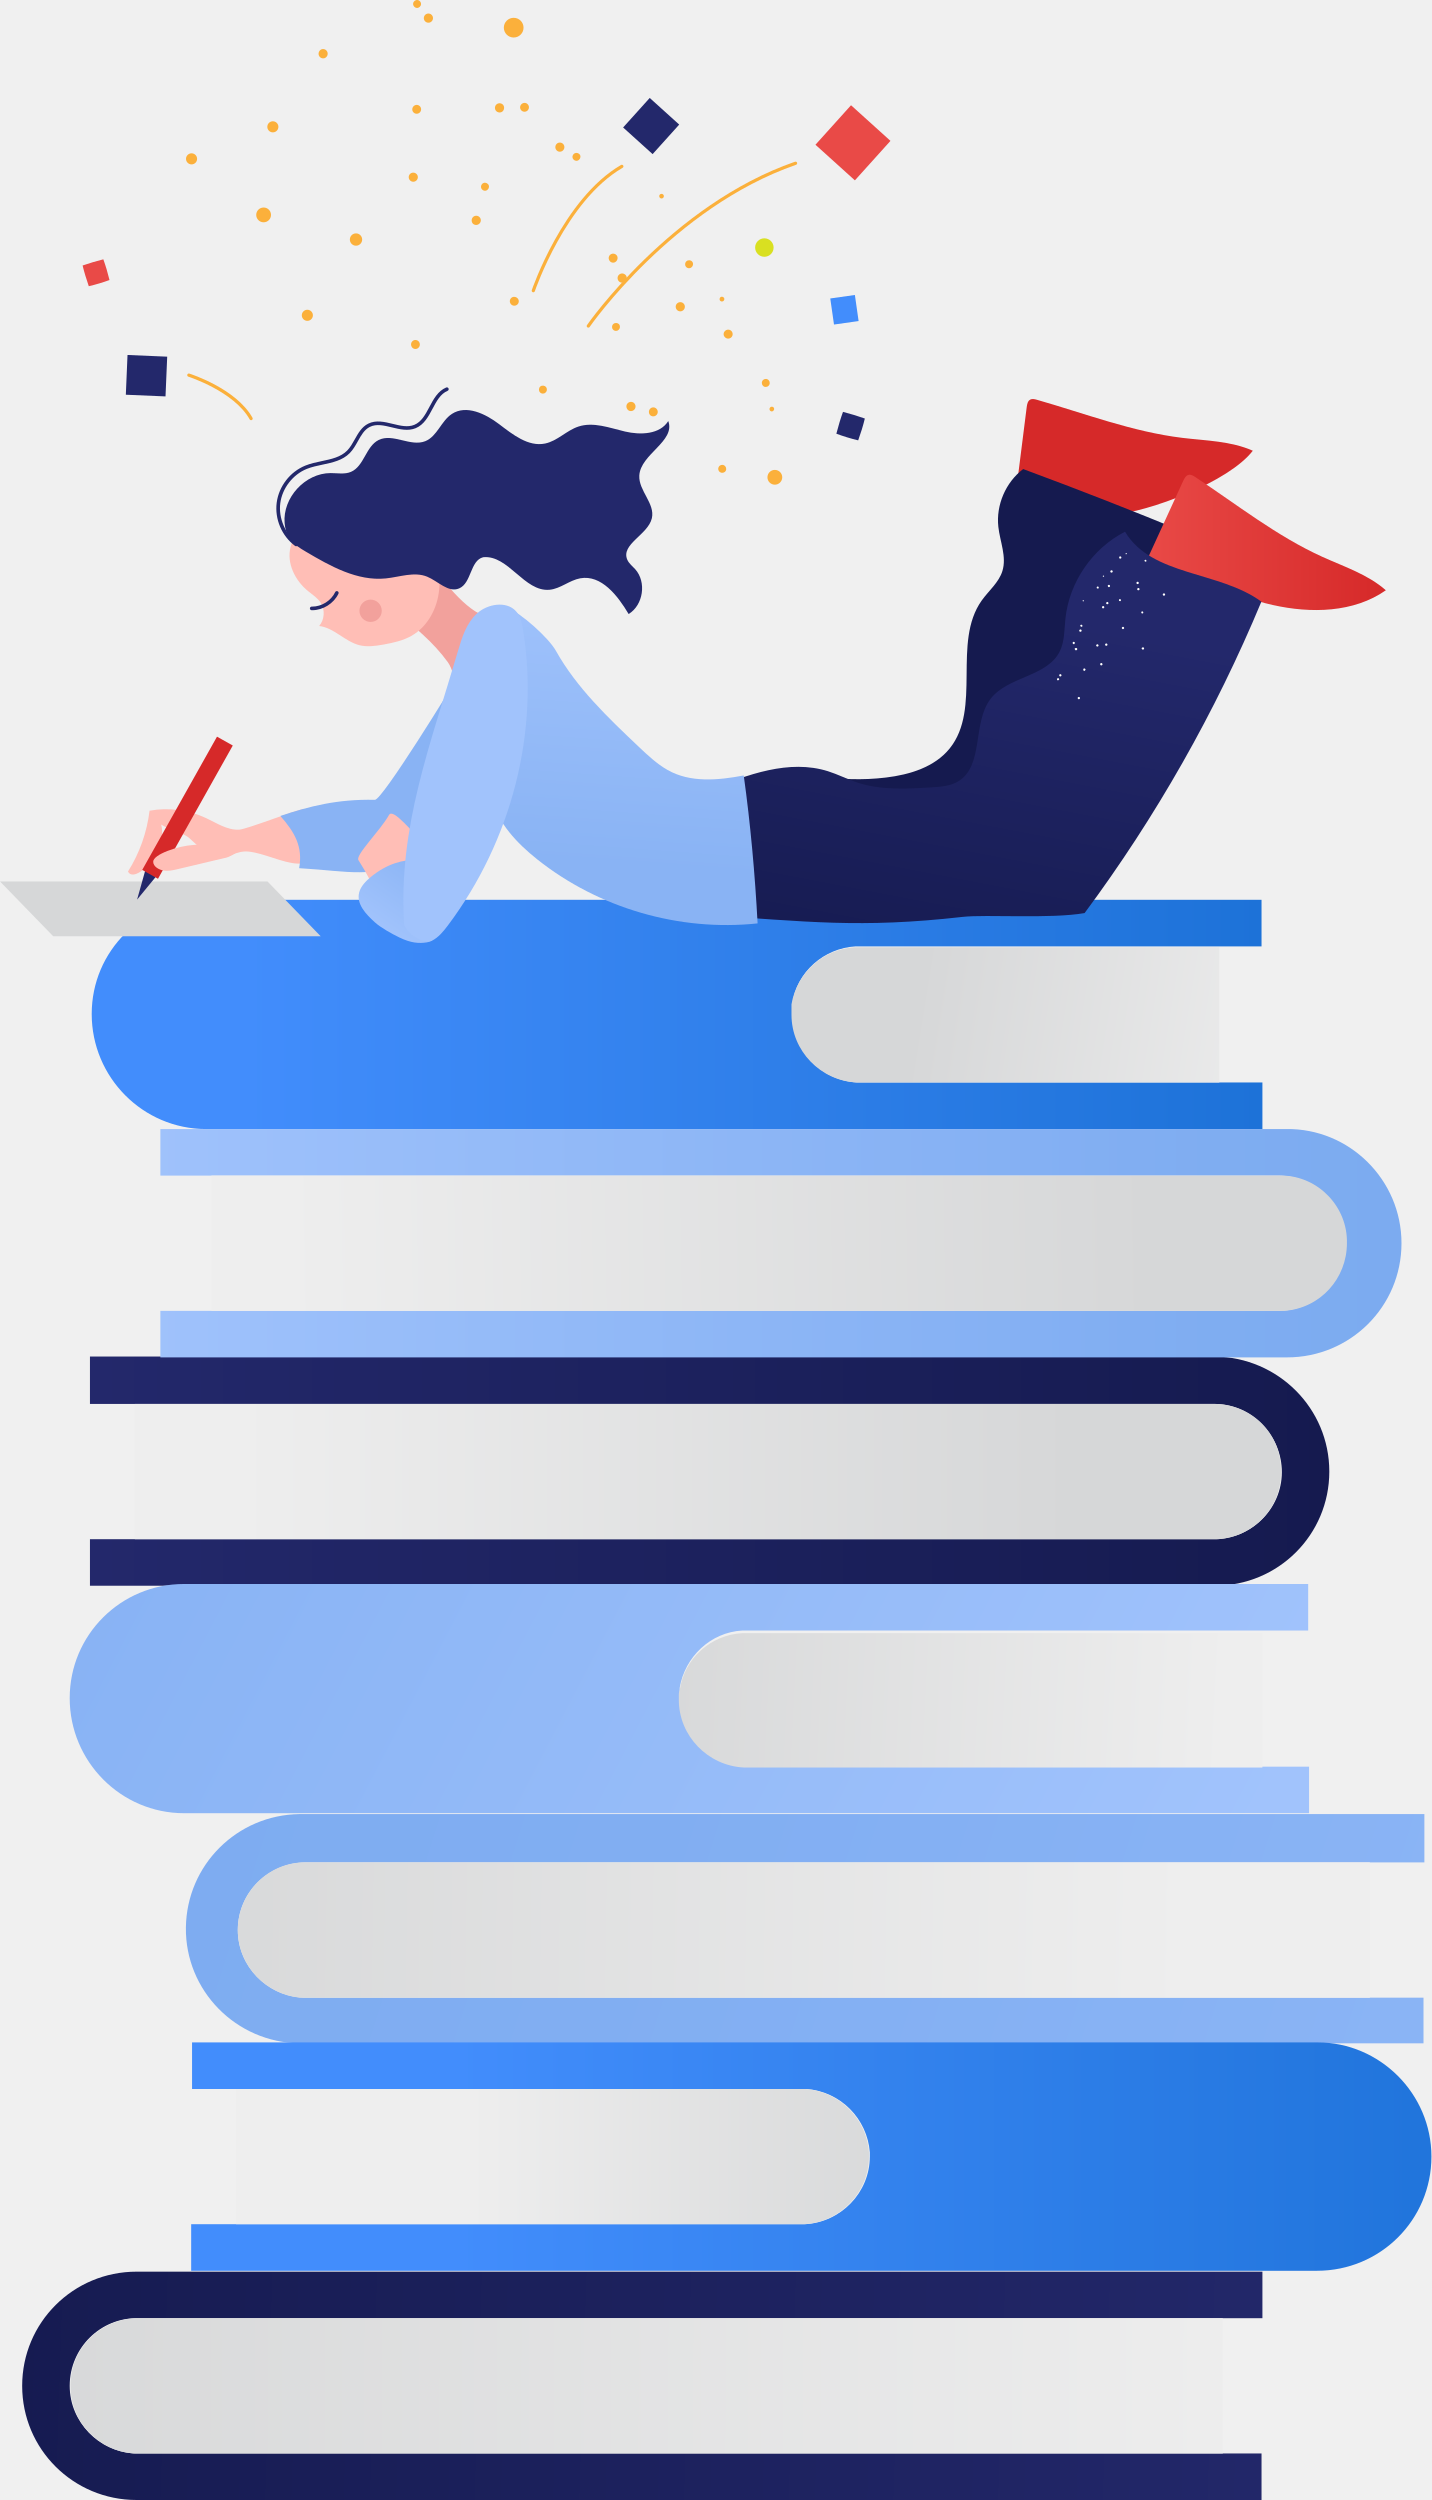
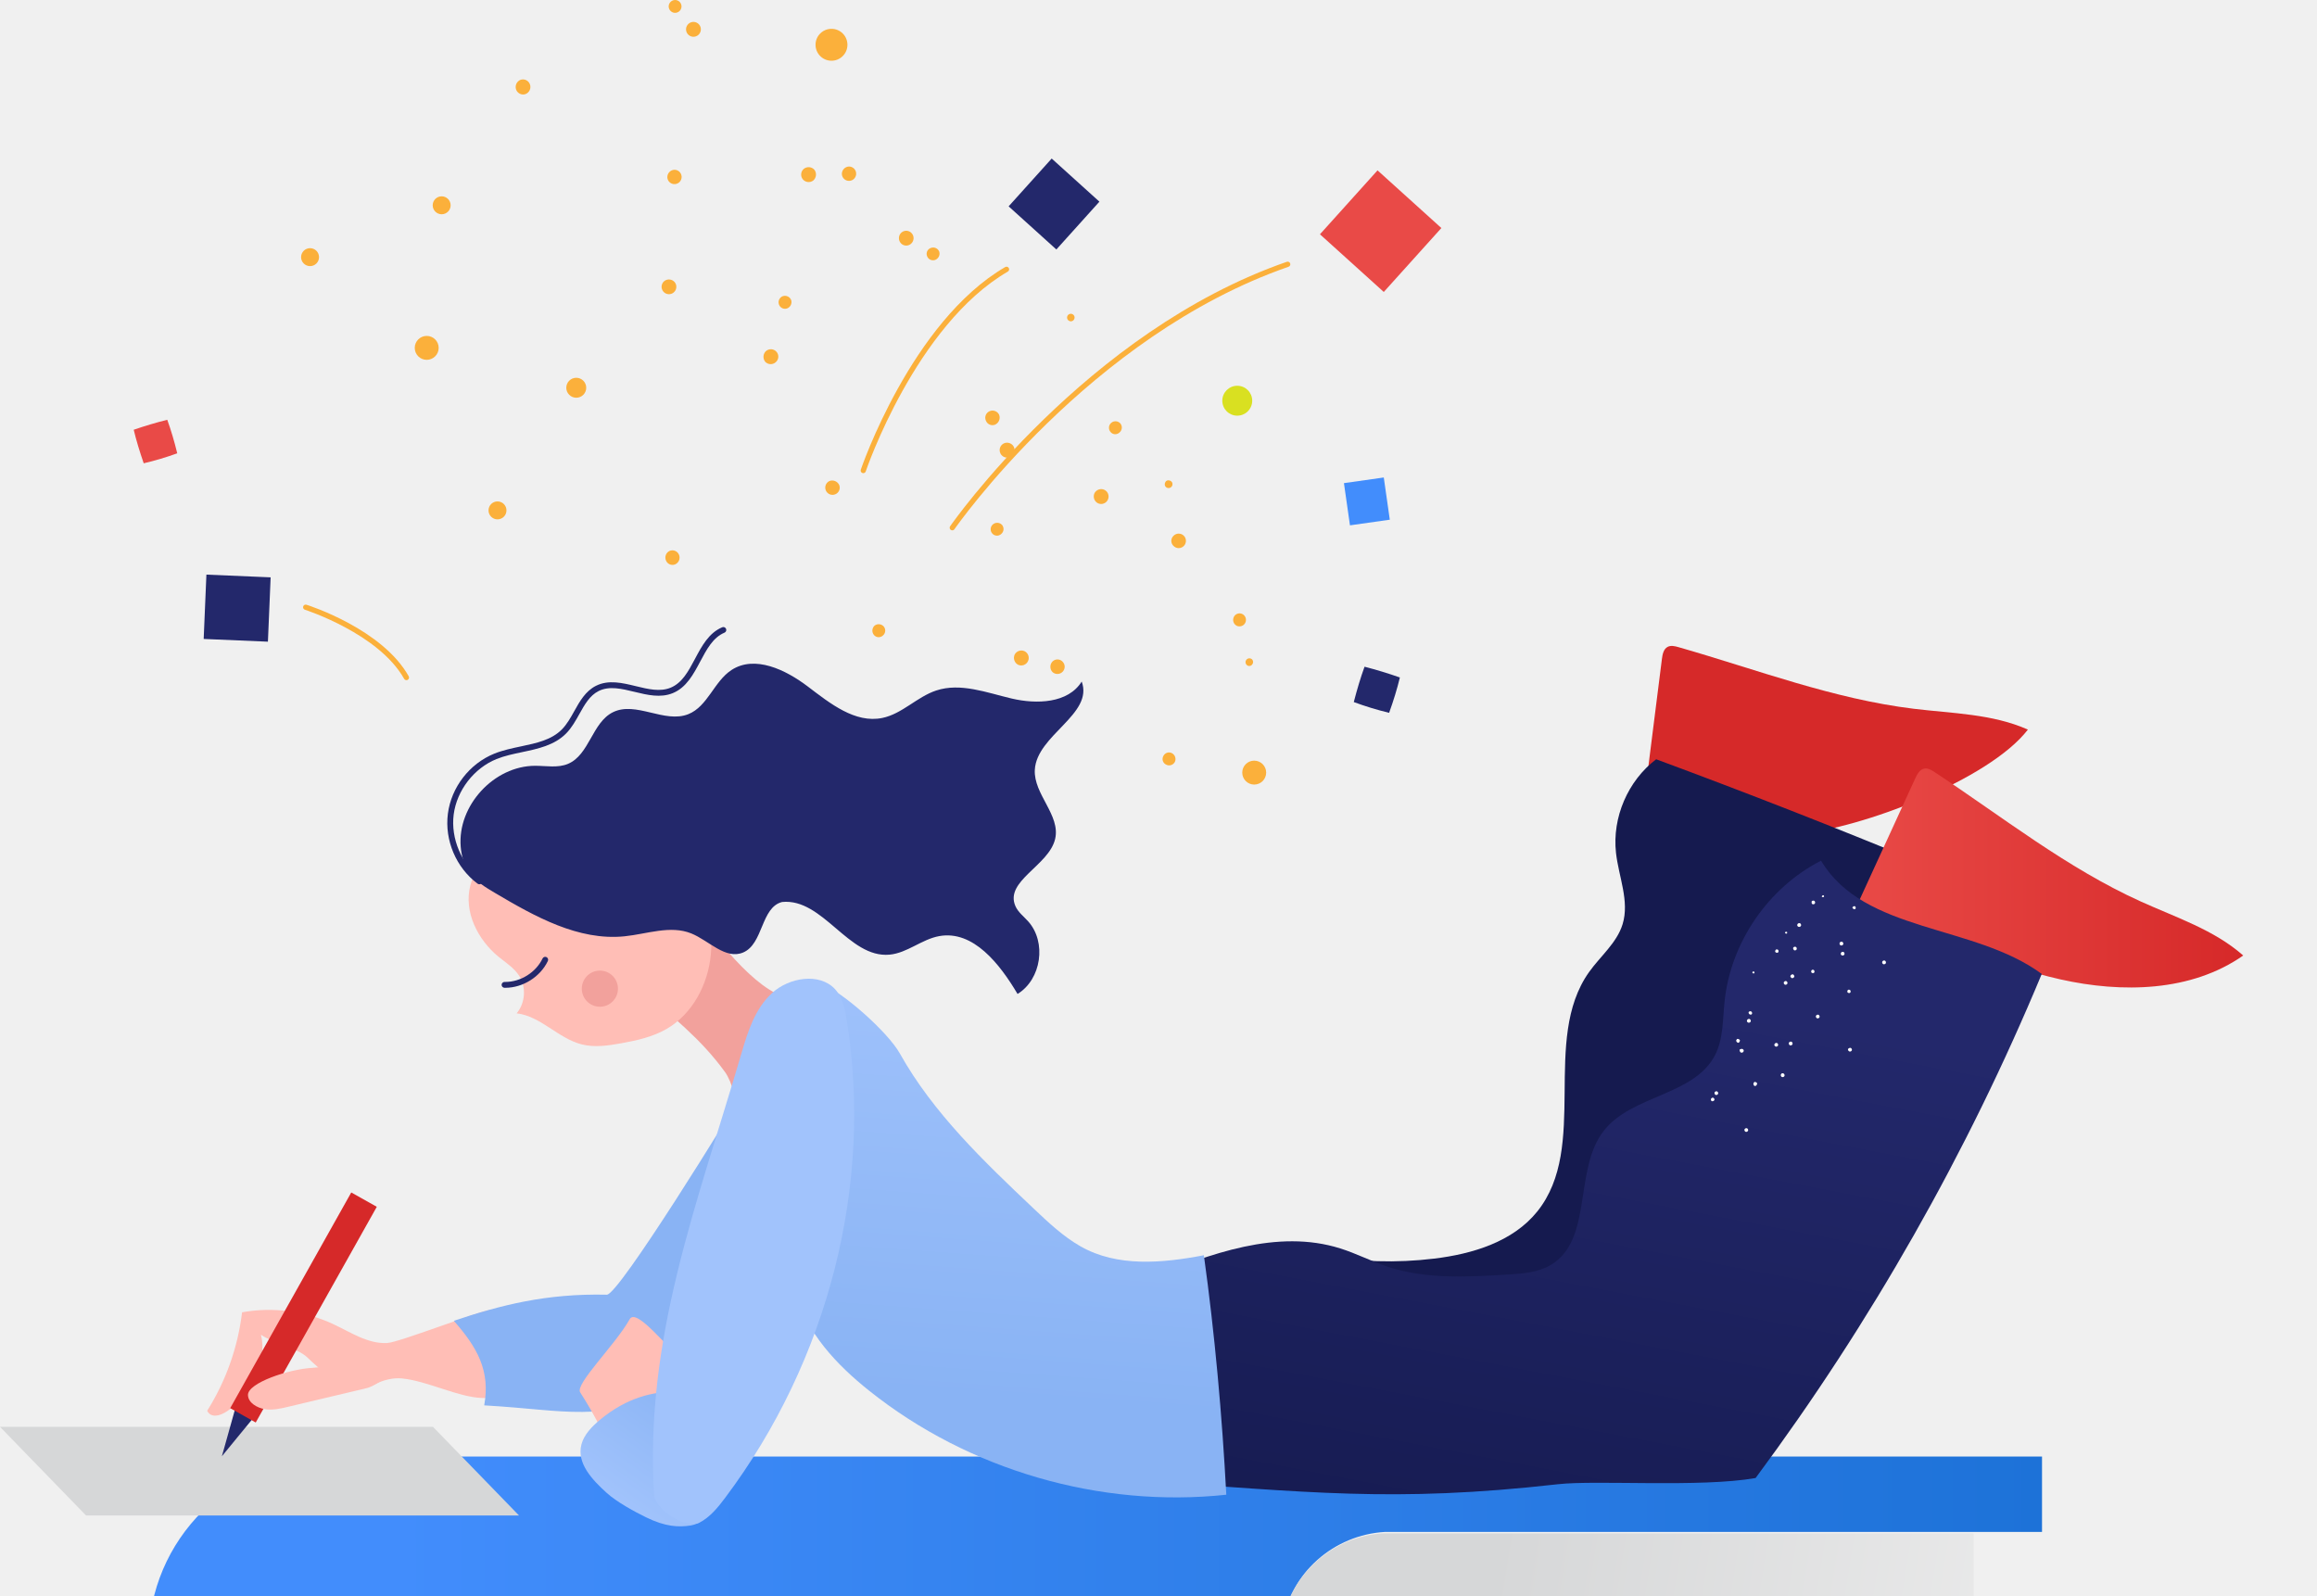
- <svg xmlns="http://www.w3.org/2000/svg" version="1.1" viewBox="0 0 1162 2029.457" width="1162" height="2029.457" x="0px" y="0px" id="svg1062">
+ <svg xmlns="http://www.w3.org/2000/svg" version="1.1" viewBox="0 0 1162 800" x="0px" y="0px" id="svg1062">
  <defs id="defs1066" />
  <g transform="matrix(1.312056,-0.360055,0.3595044,1.314065,37.08593,82.61945)" id="g826">
    <g id="g824">
      <path id="texture-2_5_-i0" fill="#fbb03b" d="m 338.21,151.094 c -0.149,0.749 0.35,1.476 1.097,1.623 0.75,0.149 1.476,-0.35 1.623,-1.099 0.149,-0.75 -0.35,-1.476 -1.097,-1.623 v 0 c -0.748,-0.149 -1.479,0.34 -1.623,1.099 z m 30.535,138.813 c -0.653,0.437 -0.825,1.32 -0.388,1.968 v 0 c 0.38,0.607 1.182,0.791 1.787,0.411 0.05,-0.027 0.104,-0.066 0.147,-0.11 0.636,-0.406 0.823,-1.24 0.425,-1.882 -0.442,-0.636 -1.319,-0.822 -1.971,-0.387 z m -10.942,-71.298 c -0.746,0.216 -1.215,0.956 -1.093,1.723 0.166,0.773 0.941,1.267 1.723,1.093 0.773,-0.166 1.267,-0.941 1.093,-1.723 -0.225,-0.742 -0.956,-1.213 -1.723,-1.093 z M 174.229,195.108 c -1.447,0.239 -2.44,1.59 -2.231,3.047 0.153,1.408 1.412,2.426 2.815,2.279 0.05,-0.006 0.095,-0.008 0.139,-0.021 1.447,-0.239 2.44,-1.59 2.231,-3.047 -0.189,-1.433 -1.512,-2.451 -2.954,-2.258 z m 63.616,-9.235 c -1.459,0.244 -2.434,1.621 -2.183,3.076 0.238,1.428 1.573,2.408 3.006,2.198 1.441,-0.191 2.452,-1.511 2.261,-2.954 v 0 c -0.277,-1.463 -1.619,-2.469 -3.084,-2.32 z m 63.729,-9.187 c -1.438,0.199 -2.437,1.514 -2.238,2.952 0.006,0.029 0.012,0.058 0.015,0.087 0.153,1.408 1.412,2.426 2.815,2.279 0.05,-0.006 0.095,-0.008 0.139,-0.021 1.456,-0.265 2.465,-1.606 2.32,-3.082 -0.244,-1.433 -1.598,-2.425 -3.051,-2.215 z M 209.745,62.269 c -0.314,1.424 0.581,2.832 2.014,3.143 1.422,0.317 2.831,-0.584 3.143,-2.014 0.307,-1.396 -0.555,-2.782 -1.94,-3.128 -1.433,-0.309 -2.858,0.576 -3.217,1.999 z m 62.371,15.85 c -0.314,1.424 0.581,2.832 2.014,3.143 1.422,0.317 2.831,-0.584 3.143,-2.014 0.307,-1.396 -0.555,-2.782 -1.94,-3.128 -1.425,-0.314 -2.86,0.575 -3.217,1.999 z M 244.174,304.58 c -1.246,0.779 -1.646,2.409 -0.878,3.671 0.722,1.243 2.313,1.652 3.557,0.932 0.008,-0.003 0.015,-0.008 0.023,-0.014 1.254,-0.644 1.744,-2.179 1.105,-3.435 -0.031,-0.058 -0.061,-0.116 -0.098,-0.185 -0.806,-1.232 -2.406,-1.659 -3.709,-0.969 z m 55.354,-32.874 c -1.237,0.794 -1.66,2.403 -0.973,3.698 0.779,1.246 2.415,1.638 3.671,0.878 1.252,-0.748 1.663,-2.374 0.915,-3.623 -0.008,-0.015 -0.02,-0.035 -0.023,-0.043 -0.722,-1.243 -2.313,-1.652 -3.547,-0.935 -0.025,0.017 -0.036,0.022 -0.043,0.025 z m 55.261,-32.834 c -1.229,0.691 -1.671,2.239 -0.979,3.464 0.02,0.035 0.04,0.075 0.066,0.104 0.697,1.278 2.307,1.741 3.586,1.044 0.043,-0.023 0.077,-0.04 0.116,-0.061 1.263,-0.765 1.666,-2.409 0.906,-3.663 -0.765,-1.263 -2.409,-1.666 -3.663,-0.906 -0.017,0.01 -0.023,0.015 -0.032,0.018 z M 226.904,1.55 c -0.432,1.225 0.197,2.575 1.414,3.033 1.221,0.444 2.581,-0.185 3.033,-1.414 0.454,-1.226 -0.185,-2.581 -1.414,-3.033 v 0 c -1.227,-0.431 -2.576,0.195 -3.033,1.414 z m 12.922,240.05 c -1.185,0.614 -1.681,2.038 -1.136,3.257 0.533,1.15 1.893,1.649 3.042,1.12 0.035,-0.02 0.058,-0.031 0.092,-0.05 1.194,-0.533 1.727,-1.934 1.186,-3.12 -0.008,-0.015 -0.014,-0.025 -0.023,-0.043 -0.578,-1.146 -1.956,-1.66 -3.161,-1.164 z m 51.877,-24.392 c -1.163,0.57 -1.64,1.973 -1.082,3.131 0.533,1.15 1.893,1.649 3.042,1.12 0.035,-0.02 0.058,-0.031 0.092,-0.05 1.194,-0.533 1.727,-1.934 1.196,-3.125 -0.008,-0.015 -0.014,-0.025 -0.023,-0.043 -0.621,-1.147 -2.046,-1.613 -3.225,-1.033 z m 52.017,-24.553 c -1.194,0.533 -1.727,1.934 -1.196,3.125 0.008,0.015 0.014,0.025 0.023,0.043 0.481,1.136 1.799,1.66 2.935,1.179 0.072,-0.027 0.139,-0.064 0.205,-0.101 1.194,-0.533 1.727,-1.934 1.196,-3.125 -0.008,-0.015 -0.014,-0.025 -0.023,-0.043 -0.596,-1.129 -1.978,-1.61 -3.14,-1.078 z M 239.276,115.703 c -1.304,0.106 -2.29,1.231 -2.21,2.538 0.06,1.298 1.15,2.299 2.446,2.241 1.306,-0.086 2.331,-1.167 2.334,-2.475 -0.085,-1.336 -1.227,-2.354 -2.57,-2.304 z m 57.396,-2.692 c -1.255,0.017 -2.268,1.045 -2.253,2.301 0.002,0.043 0.006,0.092 0,0.139 0.06,1.298 1.149,2.299 2.446,2.241 1.306,-0.086 2.331,-1.167 2.334,-2.475 -0.094,-1.299 -1.216,-2.284 -2.527,-2.206 z m 33.104,203.051 c -0.855,0.903 -0.817,2.319 0.077,3.179 0.038,0.032 0.069,0.072 0.104,0.095 0.937,0.9 2.437,0.873 3.344,-0.068 0.02,-0.021 0.043,-0.043 0.054,-0.06 0.835,-1.001 0.74,-2.483 -0.222,-3.369 -0.944,-0.875 -2.42,-0.806 -3.294,0.139 -0.018,0.026 -0.034,0.058 -0.063,0.084 z m 38.633,-42.546 c -0.878,0.979 -0.826,2.486 0.132,3.398 1.004,0.866 2.527,0.762 3.39,-0.245 0.829,-0.952 0.769,-2.39 -0.132,-3.278 -0.918,-0.903 -2.403,-0.892 -3.303,0.025 -0.028,0.025 -0.064,0.063 -0.087,0.1 z M 167.078,13.352 c -1.507,0.15 -2.637,1.447 -2.566,2.967 0.087,1.508 1.367,2.668 2.872,2.593 1.517,-0.133 2.656,-1.449 2.566,-2.967 -0.086,-1.507 -1.367,-2.668 -2.872,-2.593 z m 66.21,-3.8 c -1.513,0.08 -2.668,1.367 -2.593,2.872 0.075,1.505 1.367,2.668 2.872,2.593 1.513,-0.08 2.668,-1.367 2.593,-2.872 -0.078,-1.512 -1.368,-2.668 -2.872,-2.593 z m 53.528,255.968 c -0.987,1.179 -0.884,2.917 0.242,3.966 1.174,0.979 2.926,0.815 3.899,-0.365 0.944,-1.136 0.823,-2.809 -0.261,-3.802 -1.141,-0.979 -2.849,-0.895 -3.88,0.201 z m 44.08,-49.515 c -0.976,1.142 -0.892,2.846 0.202,3.878 1.128,1.014 2.863,0.924 3.878,-0.205 1.015,-1.129 0.924,-2.863 -0.202,-3.878 -1.134,-0.986 -2.857,-0.893 -3.878,0.205 z M 227.884,133.57 c -1.32,0.719 -1.868,2.334 -1.278,3.713 0.703,1.329 2.337,1.855 3.683,1.186 1.352,-0.618 1.953,-2.216 1.329,-3.576 -0.008,-0.015 -0.02,-0.035 -0.027,-0.05 -0.663,-1.378 -2.318,-1.946 -3.707,-1.273 0.007,-0.006 0,0 0,0 z m 59.745,-28.904 c -1.378,0.674 -1.945,2.331 -1.283,3.703 0,0 0,0 0.003,0.008 0.647,1.327 2.261,1.876 3.582,1.219 v 0 c 1.355,-0.653 1.93,-2.279 1.281,-3.628 -0.623,-1.347 -2.229,-1.92 -3.583,-1.302 z m -89.106,-5.838 c -1.356,0.632 -1.943,2.255 -1.306,3.619 0.636,1.366 2.255,1.943 3.619,1.308 1.32,-0.624 1.92,-2.178 1.349,-3.522 -0.634,-1.402 -2.266,-2.026 -3.662,-1.405 z m 60.604,-26.285 c -1.391,0.628 -2.015,2.261 -1.395,3.655 0.622,1.341 2.193,1.967 3.566,1.433 1.389,-0.651 2.037,-2.261 1.49,-3.684 -0.655,-1.375 -2.266,-1.979 -3.661,-1.404 z m 42.885,117.768 c -1.03,1.117 -0.981,2.86 0.116,3.914 1.082,1.028 2.794,0.995 3.821,-0.086 1.065,-1.015 1.109,-2.702 0.092,-3.767 -0.027,-0.029 -0.052,-0.058 -0.089,-0.083 -1.056,-1.085 -2.796,-1.103 -3.876,-0.035 -0.023,0.013 -0.042,0.034 -0.064,0.057 z" />
      <g id="g808">
        <path fill="#fbb03b" d="m 250.889,186.412 c -0.185,0 -0.373,-0.052 -0.537,-0.164 -0.443,-0.297 -0.561,-0.898 -0.262,-1.341 0.319,-0.475 32.366,-47.622 71.061,-57.868 0.514,-0.135 1.045,0.17 1.18,0.685 0.135,0.516 -0.17,1.045 -0.685,1.18 -37.999,10.06 -69.637,56.608 -69.952,57.076 -0.189,0.284 -0.494,0.432 -0.805,0.432 z" id="path806" />
      </g>
      <g id="g812">
        <path fill="#fbb03b" d="m 276.973,215.39 c -0.276,0 -0.549,-0.118 -0.74,-0.344 -0.344,-0.408 -0.291,-1.016 0.118,-1.36 0.662,-0.558 67.251,-55.907 145.447,-61.079 0.535,-0.012 0.995,0.368 1.028,0.9 0.037,0.533 -0.368,0.993 -0.9,1.028 -77.552,5.127 -143.672,60.074 -144.332,60.628 -0.183,0.153 -0.403,0.227 -0.621,0.227 z" id="path810" />
      </g>
      <g id="g816">
        <path fill="#fbb03b" d="m 68.329,215.39 c -0.432,0 -0.826,-0.291 -0.935,-0.732 -4.636,-18.537 -28.326,-34.04 -28.566,-34.195 -0.448,-0.29 -0.576,-0.887 -0.286,-1.335 0.288,-0.448 0.885,-0.576 1.335,-0.285 1.001,0.647 24.567,16.068 29.389,35.351 0.129,0.518 -0.185,1.041 -0.703,1.171 -0.076,0.017 -0.156,0.025 -0.234,0.025 z" id="path814" />
      </g>
      <rect x="332.776" y="97.571" transform="matrix(-0.8422,0.5391,-0.5391,-0.8422,693.8681,15.7826)" fill="#23286b" width="23.697" height="23.697" id="rect818" />
      <rect x="3.049" y="161.454" transform="matrix(-0.9524,-0.3049,0.3049,-0.9524,-23.7509,342.8985)" fill="#23286b" width="23.7" height="23.7" id="rect820" />
      <rect x="442.265" y="135.032" transform="matrix(-0.8422,0.5391,-0.5391,-0.8422,925.2871,30.9746)" fill="#e94a47" width="31.692" height="31.692" id="rect822" />
    </g>
  </g>
  <g transform="matrix(4.868085,0,0,4.865169,18,730.4566)" id="g923">
    <g id="g921">
      <g id="books-i1">
        <linearGradient id="_3_1_-i1" gradientUnits="userSpaceOnUse" x1="635.756" y1="4626.077" x2="12260.991" y2="4626.077" gradientTransform="matrix(0.0178,0,0,0.0178,0,13.0844)">
          <stop offset="0" style="stop-color:#23286B" id="stop828" />
          <stop offset="1" style="stop-color:#151A4F" id="stop830" />
        </linearGradient>
-         <path id="_3-i1" fill="url(#_3_1_-i1)" d="m 217.973,95.399 c 0,10.551 -8.513,19.05 -19.082,19.05 -0.147,0 -0.147,0 -0.294,0 v 0 H 11.302 v -7.767 h 187.883 v 0 c 6.312,-0.293 11.155,-5.569 10.862,-11.723 -0.294,-6.008 -5.284,-10.844 -11.302,-10.844 -0.147,0 -0.294,0 -0.44,0 H 11.302 v -7.913 h 187.442 v 0 h 0.147 c 10.569,0.147 19.082,8.646 19.082,19.197 z" style="fill:url(#_3_1_-i1)" />
        <linearGradient id="_7_1_-i1" gradientUnits="userSpaceOnUse" x1="12603.617" y1="13412.521" x2="-1115.482" y2="12971.162" gradientTransform="matrix(0.0178,0,0,0.0178,0,13.0844)">
          <stop offset="0" style="stop-color:#23286B" id="stop834" />
          <stop offset="1" style="stop-color:#151A4F" id="stop836" />
        </linearGradient>
-         <path id="_7-i1" fill="url(#_7_1_-i1)" d="m 7.926,247.95 c 0,6.008 4.844,10.991 10.862,11.284 v 0 H 206.671 V 267 H 19.229 v 0 H 19.082 C 8.513,267 0,258.501 0,247.95 0,237.399 8.513,228.9 19.082,228.9 v 0 h 187.736 v 7.767 H 19.816 c -0.147,0 -0.294,0 -0.44,0 -6.312,-0.148 -11.45,4.981 -11.45,11.283 z" style="fill:url(#_7_1_-i1)" />
        <linearGradient id="_5_1_-i1" gradientUnits="userSpaceOnUse" x1="30562.211" y1="16081.688" x2="-5064.969" y2="4873.137" gradientTransform="matrix(0.0178,0,0,0.0178,0,13.0844)">
          <stop offset="0" style="stop-color:#A1C3FC" id="stop840" />
          <stop offset="0.696" style="stop-color:#81AEF2" id="stop842" />
          <stop offset="1" style="stop-color:#78A9EF" id="stop844" />
        </linearGradient>
-         <path id="_5-i1" fill="url(#_5_1_-i1)" d="m 35.962,171.894 c 0,6.008 4.844,10.991 10.862,11.284 v 0 h 186.855 v 7.62 H 46.237 v 0 c -10.568,-0.147 -19.082,-8.793 -18.935,-19.344 0.147,-10.405 8.513,-18.757 18.935,-18.904 v 0 h 187.589 v 8.06 H 47.851 c -0.147,0 -0.294,0 -0.44,0 -6.312,0 -11.449,4.983 -11.449,11.284 z" style="fill:url(#_5_1_-i1)" />
        <linearGradient id="_4_1_-i1" gradientUnits="userSpaceOnUse" x1="11059.202" y1="9050.217" x2="-6681.618" y2="-182.248" gradientTransform="matrix(0.0178,0,0,0.0178,0,13.0844)">
          <stop offset="0" style="stop-color:#A1C3FC" id="stop848" />
          <stop offset="0.696" style="stop-color:#81AEF2" id="stop850" />
          <stop offset="1" style="stop-color:#78A9EF" id="stop852" />
        </linearGradient>
-         <path id="_4-i1" fill="url(#_4_1_-i1)" d="m 109.647,132.621 c 0,0.293 0,0.586 0,0.733 0,6.008 4.844,10.991 10.862,11.284 v 0 h 0.44 v 0 0 h 93.648 v 7.767 H 27.008 c -10.568,0 -19.082,-8.646 -19.082,-19.197 0,-10.551 8.513,-19.05 19.082,-19.05 H 214.45 v 7.767 h -93.207 c -0.147,0 -0.294,0 -0.44,0 -0.294,0 -0.44,0 -0.734,0 -5.284,0.293 -9.541,4.396 -10.422,9.525 0,0.585 0,0.878 0,1.171 z" style="fill:url(#_4_1_-i1)" />
        <linearGradient id="_1_1_-i1" gradientUnits="userSpaceOnUse" x1="652.268" y1="339.712" x2="11633.494" y2="339.712" gradientTransform="matrix(0.0178,0,0,0.0178,0,13.0844)">
          <stop offset="0.129" style="stop-color:#428DFC" id="stop856" />
          <stop offset="0.999" style="stop-color:#1D72D8" id="stop858" />
        </linearGradient>
        <path id="_1-i1" fill="url(#_1_1_-i1)" d="m 128.435,18.025 c 0,0.44 0,0.733 0,1.172 0,6.008 4.844,10.991 10.862,11.284 v 0 h 67.52 v 7.767 H 30.678 C 20.11,38.248 11.596,29.602 11.596,19.051 11.596,8.5 20.109,0.147 30.678,0 h 175.993 v 7.767 h -66.64 c -0.147,0 -0.294,0 -0.44,0 -0.146,0 -0.44,0 -0.587,0 -5.284,0.293 -9.834,4.25 -10.568,9.525 -0.001,0.293 -0.001,0.586 -0.001,0.733 z" style="fill:url(#_1_1_-i1)" />
        <linearGradient id="_6_1_-i1" gradientUnits="userSpaceOnUse" x1="2539.114" y1="11059.738" x2="14172.603" y2="11059.738" gradientTransform="matrix(0.0178,0,0,0.0178,0,13.0844)">
          <stop offset="0.129" style="stop-color:#428DFC" id="stop862" />
          <stop offset="0.999" style="stop-color:#1D72D8" id="stop864" />
        </linearGradient>
-         <path id="_6-i1" fill="url(#_6_1_-i1)" d="m 235,209.702 c 0,10.551 -8.513,19.05 -19.082,19.05 0,0 -0.147,0 -0.294,0 v 0 H 28.182 v -7.767 H 130.49 v 0 c 6.018,-0.293 10.862,-5.276 10.862,-11.284 0,-0.293 0,-0.586 0,-0.733 -0.44,-5.569 -4.844,-10.111 -10.568,-10.551 -0.294,0 -0.44,0 -0.734,0 -0.147,0 -0.294,0 -0.44,0 H 28.329 v -7.767 h 187.442 v 0 c 0,0 0.147,0 0.294,0 10.275,0.002 18.935,8.501 18.935,19.052 z" style="fill:url(#_6_1_-i1)" />
        <linearGradient id="_2_1_-i1" gradientUnits="userSpaceOnUse" x1="673.34" y1="2486.966" x2="14663.33" y2="2486.966" gradientTransform="matrix(0.0178,0,0,0.0178,0,13.0844)">
          <stop offset="0" style="stop-color:#A1C3FC" id="stop868" />
          <stop offset="0.696" style="stop-color:#81AEF2" id="stop870" />
          <stop offset="0.753" style="stop-color:#7FADF1" id="stop872" />
          <stop offset="1" style="stop-color:#78A9EF" id="stop874" />
        </linearGradient>
-         <path id="_2-i1" fill="url(#_2_1_-i1)" d="m 230.009,57.298 c 0,10.551 -8.513,19.05 -19.082,19.05 h -0.294 v 0 H 23.045 V 68.581 H 209.9 v 0 c 6.312,-0.293 11.155,-5.569 10.862,-11.723 -0.294,-6.008 -5.284,-10.844 -11.302,-10.844 -0.147,0 -0.294,0 -0.44,0 H 23.045 v -7.767 h 187.442 v 0 h 0.294 c 10.568,-0.146 19.228,8.5 19.228,19.051 z" style="fill:url(#_2_1_-i1)" />
        <linearGradient id="_6-2_1_-i1" gradientUnits="userSpaceOnUse" x1="3648.763" y1="11059.738" x2="9585.231" y2="11059.738" gradientTransform="matrix(0.0178,0,0,0.0178,0,13.0844)">
          <stop offset="0.09" style="stop-color:#EEEEEE" id="stop878" />
          <stop offset="0.818" style="stop-color:#D6D7D8" id="stop880" />
        </linearGradient>
-         <path id="_6-2-i1" fill="url(#_6-2_1_-i1)" d="m 141.206,209.702 c 0,6.008 -4.844,10.991 -10.862,11.284 v 0 H 35.668 v -22.568 h 94.969 c 5.578,0.44 10.128,4.836 10.568,10.551 10e-4,0.147 10e-4,0.44 10e-4,0.733 z" style="fill:url(#_6-2_1_-i1)" />
        <linearGradient id="_2-2_1_-i1" gradientUnits="userSpaceOnUse" x1="1467.644" y1="2572.316" x2="12604.485" y2="2394.413" gradientTransform="matrix(0.0178,0,0,0.0178,0,13.0844)">
          <stop offset="0.09" style="stop-color:#EEEEEE" id="stop884" />
          <stop offset="0.818" style="stop-color:#D6D7D8" id="stop886" />
        </linearGradient>
-         <path id="_2-2-i1" fill="url(#_2-2_1_-i1)" d="m 220.909,57.298 c 0.147,-6.008 -4.697,-11.137 -10.715,-11.284 -0.147,0 -0.294,0 -0.44,0 H 31.558 v 22.568 h 178.488 v 0 0 h 0.44 v 0 c 6.019,-0.44 10.423,-5.422 10.423,-11.284 z" style="fill:url(#_2-2_1_-i1)" />
        <linearGradient id="_3-2_1_-i1" gradientUnits="userSpaceOnUse" x1="1056.839" y1="4630.196" x2="11807.074" y2="4630.196" gradientTransform="matrix(0.0178,0,0,0.0178,0,13.0844)">
          <stop offset="0.09" style="stop-color:#EEEEEE" id="stop890" />
          <stop offset="0.818" style="stop-color:#D6D7D8" id="stop892" />
        </linearGradient>
-         <path id="_3-2-i1" fill="url(#_3-2_1_-i1)" d="m 209.9,95.399 c 0.147,-6.155 -4.697,-11.137 -10.862,-11.284 -0.147,0 -0.294,0 -0.44,0 H 18.788 v 22.567 h 180.25 v 0 0 h 0.44 v 0 c 6.019,-0.439 10.569,-5.421 10.422,-11.283 z" style="fill:url(#_3-2_1_-i1)" />
        <linearGradient id="_4-2_1_-i1" gradientUnits="userSpaceOnUse" x1="11983.044" y1="6913.705" x2="4227.27" y2="6522.366" gradientTransform="matrix(0.0178,0,0,0.0178,0,13.0844)">
          <stop offset="0.09" style="stop-color:#EEEEEE" id="stop896" />
          <stop offset="0.818" style="stop-color:#D6D7D8" id="stop898" />
        </linearGradient>
-         <path id="_4-2-i1" fill="url(#_4-2_1_-i1)" d="m 206.818,122.216 v 22.567 h -86.455 v 0 c -6.018,-0.293 -10.862,-5.276 -10.862,-11.284 0,-0.293 0,-0.586 0,-0.733 0,-0.293 0,-0.586 0.147,-0.879 0.734,-5.276 5.137,-9.232 10.422,-9.525 h 86.749 v -0.146 z" style="fill:url(#_4-2_1_-i1)" />
        <linearGradient id="_7-2_1_-i1" gradientUnits="userSpaceOnUse" x1="13206.946" y1="13225.982" x2="-3729.616" y2="13190.404" gradientTransform="matrix(0.0178,0,0,0.0178,0,13.0844)">
          <stop offset="0.09" style="stop-color:#EEEEEE" id="stop902" />
          <stop offset="0.818" style="stop-color:#D6D7D8" id="stop904" />
        </linearGradient>
-         <path id="_7-2-i1" fill="url(#_7-2_1_-i1)" d="M 200.212,236.666 H 19.375 c -0.147,0 -0.294,0 -0.44,0 -6.312,0.293 -11.156,5.422 -10.862,11.723 0.147,5.715 4.697,10.405 10.422,10.844 v 0 h 0.44 v 0 0 h 181.277 z" style="fill:url(#_7-2_1_-i1)" />
        <linearGradient id="_1-2_1_-i1" gradientUnits="userSpaceOnUse" x1="12550.723" y1="831.995" x2="7464.112" y2="13.868" gradientTransform="matrix(0.0178,0,0,0.0178,0,13.0844)">
          <stop offset="0.09" style="stop-color:#EEEEEE" id="stop908" />
          <stop offset="0.818" style="stop-color:#D6D7D8" id="stop910" />
        </linearGradient>
        <path id="_1-2-i1" fill="url(#_1-2_1_-i1)" d="M 199.625,7.913 V 30.48 H 139.15 v 0 c -6.018,-0.293 -10.862,-5.276 -10.862,-11.284 0,-0.44 0,-0.733 0,-1.172 0,-0.147 0,-0.44 0,-0.586 0.881,-5.276 5.284,-9.232 10.568,-9.525 z" style="fill:url(#_1-2_1_-i1)" />
        <linearGradient id="_5-2_1_-i1" gradientUnits="userSpaceOnUse" x1="12174.638" y1="9003.398" x2="-1630.779" y2="8789.917" gradientTransform="matrix(0.0178,0,0,0.0178,0,13.0844)">
          <stop offset="0.09" style="stop-color:#EEEEEE" id="stop914" />
          <stop offset="0.818" style="stop-color:#D6D7D8" id="stop916" />
        </linearGradient>
-         <path id="_5-2-i1" fill="url(#_5-2_1_-i1)" d="M 224.872,160.61 H 47.117 c -0.147,0 -0.294,0 -0.44,0 -6.312,0.293 -11.009,5.715 -10.715,11.87 0.294,5.569 4.697,10.111 10.275,10.698 v 0 h 0.44 v 0 0 H 224.725 V 160.61 Z" style="fill:url(#_5-2_1_-i1)" />
      </g>
    </g>
  </g>
  <g transform="matrix(2.8125,0,0,2.81875,0,314.4567)" id="g994">
    <g id="g992">
      <polygon fill="#d6d7d8" points="0,142.294 77.203,142.294 92.55,158.071 15.348,158.071 " id="polygon925" />
      <path fill="#d62929" d="m 296.344,5.678 c -1.161,9.181 -2.321,18.362 -3.482,27.543 1.25,-1.253 3.196,-1.425 4.967,-1.474 11.301,-0.322 11.497,5.995 22.763,5.061 11.266,-0.935 34.126,-9.616 41.011,-18.562 -6.327,-2.808 -13.471,-2.87 -20.346,-3.704 -14.374,-1.743 -28.041,-6.993 -41.963,-10.966 -0.638,-0.183 -1.355,-0.354 -1.939,-0.042 -0.725,0.389 -0.908,1.328 -1.011,2.144 z" id="path927" />
      <path fill="#151a4f" d="m 295.319,23.525 c -5.043,3.813 -7.864,10.362 -7.164,16.638 0.477,4.273 2.444,8.601 1.177,12.71 -1.029,3.339 -3.962,5.678 -5.989,8.527 -8.586,12.072 0.068,31.051 -9.228,42.587 -4.33,5.374 -11.521,7.55 -18.383,8.378 -6.73,0.813 -13.582,0.606 -20.251,-0.609 2.512,11.305 3.22,23.008 2.087,34.535 22.568,0.085 45.409,-1.653 66.84,-8.71 1.356,-0.446 2.739,-0.934 3.82,-1.863 1.928,-1.658 2.51,-4.35 3.014,-6.839 6.125,-30.289 16.859,-59.647 31.721,-86.754 -15.764,-6.495 -31.649,-12.697 -47.644,-18.6 z" id="path929" />
      <linearGradient id="SVGID_1_-i2" gradientUnits="userSpaceOnUse" x1="2445.601" y1="1239.232" x2="2796" y2="1239.232" gradientTransform="matrix(0.2,0,0,0.2,-159.2,-203.2)">
        <stop offset="0" style="stop-color:#E94A47" id="stop931" />
        <stop offset="1" style="stop-color:#D62929" id="stop933" />
      </linearGradient>
      <path fill="url(#SVGID_1_-i2)" d="m 341.516,26.93 c -3.866,8.412 -7.731,16.824 -11.596,25.235 1.569,-0.822 3.478,-0.404 5.183,0.079 10.877,3.072 21.215,7.954 32.243,10.431 11.028,2.478 23.397,2.237 32.654,-4.238 -5.192,-4.571 -11.99,-6.767 -18.298,-9.619 -13.189,-5.962 -24.651,-15.059 -36.738,-23.012 -0.555,-0.365 -1.185,-0.743 -1.837,-0.62 -0.811,0.156 -1.267,0.996 -1.611,1.744 z" id="path936" style="fill:url(#SVGID_1_-i2)" />
      <path fill="#23286b" d="m 42.251,137.962 -2.685,9.565 c 0,0 6.392,-7.78 6.264,-7.589 -0.128,0.192 -3.579,-1.976 -3.579,-1.976 z" id="path938" />
      <linearGradient id="SVGID_2_-i2" gradientUnits="userSpaceOnUse" x1="2242.479" y1="1333.822" x2="2133.374" y2="1905.127" gradientTransform="matrix(0.2,0,0,0.2,-159.2,-203.2)">
        <stop offset="0" style="stop-color:#23286B" id="stop940" />
        <stop offset="1" style="stop-color:#151A4F" id="stop942" />
      </linearGradient>
      <path fill="url(#SVGID_2_-i2)" d="m 305.829,76.141 c 1.481,-2.892 1.352,-6.297 1.686,-9.526 1.086,-10.496 7.785,-20.248 17.206,-25.046 7.706,12.88 27.25,11.254 39.356,20.149 -13.265,31.819 -30.443,62.011 -51.027,89.684 -9.821,1.721 -28.395,0.331 -35.244,1.102 -29.706,3.349 -44.74,1.321 -74.574,-0.602 6.043,-10.884 6.667,-24.598 1.637,-35.982 10.896,-4.415 22.898,-8.892 34.116,-5.369 2.848,0.894 5.519,2.279 8.35,3.222 6.879,2.291 14.329,1.868 21.567,1.421 2.634,-0.163 5.381,-0.361 7.645,-1.712 7.54,-4.501 4.025,-16.863 9.39,-23.807 4.989,-6.459 16.174,-6.274 19.892,-13.534 z" id="path945" style="fill:url(#SVGID_2_-i2)" />
      <path fill="#ffbeb6" d="m 107.608,130.267 c -3.503,1.773 -7.114,3.336 -10.806,4.677 -3.503,1.272 -7.161,2.354 -10.886,2.215 -4.281,-0.16 -9.659,-3.007 -14.199,-3.47 -3.441,-0.35 -6.206,2.008 -7.607,1.786 -4.403,-0.93 -6.606,-2.971 -9.332,-5.548 -1.784,-1.686 -5.962,-2.463 -8.246,-4.017 1.132,4.628 -1.543,8.508 -4.517,12.233 -1.31,1.64 -4.159,3.183 -5.071,1.293 3.336,-5.285 5.479,-11.316 6.219,-17.518 5.453,-0.988 11.208,-0.247 16.231,2.088 3.124,1.451 6.195,3.555 9.637,3.377 2.128,-0.11 15.981,-5.515 18.092,-5.816 13.022,-1.855 6.276,1.332 14.263,-1.547 9.275,1.611 8.735,5.375 6.222,10.247 z" id="path947" />
      <g id="g951">
        <polygon fill="#d62929" points="62.635,100.597 67.188,103.147 45.601,141.524 41.048,138.974 " id="polygon949" />
      </g>
      <path fill="#ffbeb6" d="m 69.23,131.29 c -0.821,-0.717 -3.401,-1.524 -4.48,-1.363 -3.834,0.574 -5.559,1.683 -9.04,1.872 -4.236,0.23 -11.544,2.694 -11.494,4.836 0.034,1.389 1.637,2.289 3.011,2.518 1.373,0.229 2.771,-0.096 4.125,-0.418 4.995,-1.19 9.042,-2.134 14.037,-3.324 0.978,-0.233 2.802,-1.334 3.515,-2.041 0.715,-0.706 1.082,-1.42 0.326,-2.08 z" id="path953" />
      <path fill="#89b3f4" d="m 134.052,80.103 c -3.927,6.731 -23.725,38.73 -25.844,38.683 -10.809,-0.246 -18.913,1.855 -27.284,4.641 4.161,4.728 6.543,8.858 5.419,15.049 15.212,0.859 19.377,3.14 36.438,-2.675 3.667,-16.439 18.944,-38.61 18.63,-55.449 -0.021,-1.144 -0.1,-2.406 -0.899,-3.225 -1.93,-1.98 -5.071,0.591 -6.46,2.976 z" id="path955" />
      <path fill="#f2a19c" d="m 130.772,86.88 c 1.142,-1.639 -0.305,-6.076 -1.481,-7.693 -4.471,-6.148 -9.264,-9.624 -14.871,-14.764 3.817,-1.758 6.969,-10.976 8.36,-14.934 4.875,5.327 11.26,15.034 18.283,16.742 -2.597,7.257 -6.06,14.204 -10.291,20.649 z" id="path957" />
      <path fill="#ffbeb6" d="m 109.198,34.827 c -3.226,-0.199 -6.452,-0.398 -9.677,-0.597 -1.546,-0.096 -3.143,-0.184 -4.596,0.348 -1.023,0.375 -1.913,1.035 -2.785,1.687 -3.488,2.605 -7.2,5.535 -8.281,9.746 -1.19,4.641 1.318,9.612 5.032,12.645 1.291,1.054 2.756,1.967 3.666,3.362 1.312,2.014 1.127,4.878 -0.433,6.708 4.292,0.494 7.417,4.474 11.606,5.526 2.278,0.572 4.678,0.227 6.99,-0.188 2.793,-0.501 5.618,-1.121 8.082,-2.525 4.678,-2.666 7.471,-7.969 7.954,-13.321 0.484,-5.353 -1.109,-10.724 -3.58,-15.501 -1.043,-2.014 -2.286,-3.997 -4.112,-5.346 -2.771,-2.044 -6.425,-2.331 -9.866,-2.544 z" id="path959" />
      <path fill="#23286b" d="m 123.271,54.514 c -3.734,-1.511 -7.907,0.104 -11.915,0.509 -8.22,0.83 -15.973,-3.516 -23.086,-7.713 -1.724,-1.017 -3.501,-2.083 -4.642,-3.725 -0.911,-1.31 -1.345,-2.903 -1.478,-4.492 -0.609,-7.307 5.935,-14.404 13.283,-14.407 1.972,-0.001 4.038,0.419 5.854,-0.346 3.813,-1.607 4.292,-7.345 7.999,-9.18 4.102,-2.031 9.209,2.036 13.461,0.338 3.438,-1.374 4.576,-5.811 7.672,-7.842 4.152,-2.723 9.675,-0.069 13.632,2.929 3.958,2.997 8.42,6.589 13.286,5.588 3.532,-0.726 6.17,-3.746 9.594,-4.879 4.35,-1.439 9.006,0.38 13.467,1.426 4.46,1.046 10.065,0.86 12.486,-3.021 2.155,5.831 -8.031,9.504 -8.361,15.71 -0.231,4.349 4.617,8.052 3.624,12.294 -1.117,4.764 -9.058,7.479 -7.079,11.957 0.478,1.081 1.475,1.824 2.267,2.702 3.33,3.691 2.358,10.332 -1.89,12.918 -3.154,-5.308 -7.884,-11.388 -13.97,-10.291 -3.121,0.563 -5.71,3.015 -8.869,3.3 -7.297,0.658 -11.851,-10.095 -19.142,-9.371 -3.807,0.955 -3.328,7.442 -6.939,8.979 -3.143,1.338 -6.092,-2.103 -9.254,-3.383 z" id="path961" />
      <g id="g965">
        <path fill="#23286b" d="m 85.472,45.762 c -0.109,0 -0.217,-0.033 -0.311,-0.103 -3.826,-2.839 -5.905,-7.722 -5.298,-12.439 0.609,-4.718 3.859,-8.917 8.28,-10.697 1.511,-0.607 3.153,-0.953 4.742,-1.287 2.804,-0.589 5.451,-1.145 7.315,-3.029 0.887,-0.897 1.552,-2.084 2.194,-3.232 0.984,-1.759 2.002,-3.579 3.876,-4.518 2.24,-1.122 4.714,-0.522 7.106,0.059 2.22,0.538 4.316,1.047 6.2,0.277 2.067,-0.846 3.179,-2.933 4.358,-5.143 1.207,-2.264 2.456,-4.606 4.849,-5.609 0.264,-0.111 0.572,0.013 0.683,0.279 0.112,0.265 -0.013,0.57 -0.279,0.681 -2.05,0.859 -3.157,2.937 -4.331,5.138 -1.213,2.275 -2.468,4.629 -4.883,5.617 -2.196,0.898 -4.558,0.326 -6.842,-0.228 -2.31,-0.56 -4.493,-1.089 -6.39,-0.14 -1.588,0.796 -2.485,2.399 -3.434,4.094 -0.676,1.209 -1.375,2.458 -2.362,3.455 -2.084,2.107 -5.012,2.721 -7.843,3.317 -1.545,0.324 -3.14,0.659 -4.567,1.234 -4.014,1.616 -7.082,5.58 -7.635,9.864 -0.553,4.283 1.411,8.893 4.884,11.47 0.232,0.172 0.279,0.498 0.108,0.729 -0.103,0.138 -0.261,0.211 -0.42,0.211 z" id="path963" />
      </g>
      <linearGradient id="SVGID_3_-i2" gradientUnits="userSpaceOnUse" x1="1709.348" y1="1296.128" x2="1679.358" y2="1703.224" gradientTransform="matrix(0.2,0,0,0.2,-159.2,-203.2)">
        <stop offset="0" style="stop-color:#A1C3FC" id="stop967" />
        <stop offset="1" style="stop-color:#89B3F4" id="stop969" />
      </linearGradient>
      <path fill="url(#SVGID_3_-i2)" d="m 140.765,99.877 c -0.466,-4.837 -1.951,-9.52 -2.684,-14.324 -0.733,-4.804 -0.638,-9.984 1.825,-14.178 2.463,-4.193 1.919,-9.774 6.447,-7.986 4.008,1.583 11.993,8.721 14.098,12.473 5.979,10.654 15.004,19.224 23.89,27.621 2.599,2.455 5.229,4.934 8.337,6.703 6.546,3.725 14.589,2.992 21.989,1.58 1.933,13.827 3.267,28.665 4.001,42.607 -22.532,2.408 -45.915,-4.378 -63.638,-18.468 -5.852,-4.652 -11.305,-10.411 -13.179,-17.637 -1.544,-5.96 -0.495,-12.264 -1.086,-18.391 z" id="path972" style="fill:url(#SVGID_3_-i2)" />
      <g id="g976">
        <path fill="#23286b" d="m 90.104,64.183 c -0.048,0 -0.098,0 -0.146,-0.001 -0.289,-0.005 -0.518,-0.242 -0.512,-0.531 0.005,-0.284 0.238,-0.511 0.522,-0.511 0.038,-0.002 0.091,10e-4 0.138,10e-4 2.744,0 5.46,-1.701 6.642,-4.173 0.123,-0.26 0.433,-0.37 0.696,-0.246 0.26,0.124 0.371,0.435 0.247,0.695 -1.349,2.822 -4.453,4.766 -7.587,4.766 z" id="path974" />
      </g>
      <path fill="#ffbeb6" d="m 122.585,131.233 c -2.703,6.212 -4.206,12.941 -4.401,19.71 -2.887,-1.077 -5.775,-2.152 -8.663,-3.228 -1.674,-4.015 -3.703,-7.883 -6.057,-11.544 -1.017,-1.43 6.251,-8.444 8.816,-13.021 1.22,-2.177 6.87,5.389 10.305,8.083 z" id="path978" />
      <linearGradient id="SVGID_4_-i2" gradientUnits="userSpaceOnUse" x1="1270.271" y1="1587.692" x2="1362.805" y2="1507.056" gradientTransform="matrix(0.1941,-0.0482,0.0482,0.1941,-211.9278,-90.5039)">
        <stop offset="0" style="stop-color:#A1C3FC" id="stop980" />
        <stop offset="1" style="stop-color:#89B3F4" id="stop982" />
      </linearGradient>
      <path fill="url(#SVGID_4_-i2)" d="m 107.063,140.978 c -1.511,1.243 -2.917,2.702 -3.377,4.423 -0.901,3.363 1.906,6.307 4.524,8.669 1.75,1.581 4.875,3.29 6.996,4.325 3.463,1.69 5.81,1.786 7.976,1.449 2.874,-0.447 3.164,-3.958 3.77,-6.448 0.895,-3.667 -1.552,-5.514 -0.656,-9.18 0.469,-1.926 0.938,-3.947 0.319,-5.771 -0.619,-1.824 -10.073,-5.261 -19.552,2.533 z" id="path985" style="fill:url(#SVGID_4_-i2)" />
      <path fill="#a1c3fc" d="m 148.853,64.381 c 1.38,1.468 1.804,3.526 2.121,5.489 4.741,29.295 -3.232,60.568 -21.687,85.077 -1.293,1.717 -2.701,3.459 -4.659,4.45 -1.958,0.991 -7.291,-1.787 -7.987,-4.836 -1.75,-27.967 7.575,-51.542 15.58,-78.752 1.131,-3.844 2.396,-7.884 5.435,-10.679 3.036,-2.795 8.452,-3.669 11.197,-0.749 z" id="path987" />
      <ellipse fill="#f2a19c" cx="106.967" cy="64.339" rx="3.222" ry="3.215" id="ellipse989" />
      <path id="texture-2_14_-i2" fill="#ffffff" d="m 312.725,61.635 c 0.116,-0.04 0.153,-0.117 0.115,-0.232 -0.04,-0.116 -0.117,-0.153 -0.233,-0.115 -0.116,0.04 -0.153,0.117 -0.115,0.232 v 0 c 0.04,0.117 0.155,0.077 0.233,0.115 z m 12.283,-13.591 c 0.077,0.039 0.193,-10e-4 0.232,-0.079 v 0 c 0.039,-0.077 -0.001,-0.193 -0.079,-0.231 v 0 c -0.077,-0.039 -0.193,10e-4 -0.232,0.079 -0.154,0.116 -0.037,0.271 0.079,0.231 z m -6.647,6.452 c 0.077,0.039 0.156,0.076 0.27,0.037 0.039,-0.077 0.076,-0.155 0.037,-0.27 -0.077,-0.039 -0.155,-0.076 -0.27,-0.037 -0.153,0.117 -0.114,0.232 -0.037,0.27 z m 11.284,20.915 c 0.117,0.153 0.31,0.152 0.464,0.035 0.154,-0.117 0.152,-0.309 0.036,-0.463 v 0 c -0.117,-0.153 -0.31,-0.152 -0.464,-0.035 -0.231,0.079 -0.191,0.387 -0.036,0.463 z m -5.764,-5.902 c 0.117,0.153 0.31,0.152 0.464,0.035 0.153,-0.117 0.152,-0.309 0.036,-0.463 -0.117,-0.153 -0.31,-0.152 -0.464,-0.035 v 0 c -0.156,0.116 -0.154,0.309 -0.036,0.463 z m -5.728,-5.982 c 0.117,0.153 0.31,0.152 0.464,0.035 v 0 c 0.153,-0.117 0.152,-0.309 0.036,-0.463 v 0 c -0.117,-0.153 -0.31,-0.152 -0.464,-0.035 -0.155,0.117 -0.154,0.31 -0.036,0.463 z m -5.059,18.096 c 0.153,-0.117 0.23,-0.272 0.229,-0.464 -0.117,-0.153 -0.272,-0.229 -0.465,-0.228 -0.153,0.117 -0.23,0.272 -0.191,0.387 0.041,0.308 0.196,0.384 0.427,0.305 z m -3.069,-7.659 c 0.153,-0.117 0.23,-0.272 0.229,-0.464 -0.117,-0.153 -0.272,-0.229 -0.465,-0.228 -0.153,0.117 -0.23,0.272 -0.191,0.387 0.079,0.23 0.311,0.345 0.427,0.305 z m 25.779,-13.992 c 0.155,0.076 0.386,-0.003 0.462,-0.157 0.076,-0.155 -0.003,-0.385 -0.158,-0.461 v 0 c -0.155,-0.076 -0.386,0.003 -0.462,0.157 v 0 c -0.077,0.154 0.004,0.384 0.158,0.461 z m -7.603,-3.344 c 0.156,0.076 0.386,-0.003 0.462,-0.157 0.076,-0.155 -0.003,-0.385 -0.158,-0.461 -0.155,-0.076 -0.386,0.003 -0.462,0.157 v 0 c -0.078,0.155 0.002,0.385 0.158,0.461 z m -7.527,-3.305 c 0.156,0.076 0.386,-0.003 0.462,-0.157 v 0 c 0.076,-0.155 -0.003,-0.385 -0.158,-0.461 v 0 c -0.155,-0.076 -0.386,0.003 -0.462,0.157 -0.114,0.23 0.003,0.385 0.158,0.461 z m -15.179,31.015 c 0.116,-0.04 0.308,-0.233 0.191,-0.387 -0.04,-0.116 -0.234,-0.307 -0.388,-0.191 -0.116,0.04 -0.308,0.233 -0.191,0.387 v 0 c 0,0.194 0.155,0.27 0.388,0.191 z m 24.04,-19.268 c 0.156,0.076 0.349,0.075 0.425,-0.08 0.076,-0.155 0.037,-0.27 -0.08,-0.424 v 0 c -0.155,-0.076 -0.349,-0.075 -0.425,0.08 v 0 c -0.077,0.155 -0.075,0.348 0.08,0.424 z m -6.445,-3.545 c 0.156,0.076 0.349,0.075 0.425,-0.08 0.076,-0.155 0.037,-0.27 -0.08,-0.424 v 0 c -0.156,-0.076 -0.349,-0.075 -0.425,0.08 v 0 c -0.078,0.156 -0.075,0.348 0.08,0.424 z m -6.407,-3.62 c 0.156,0.076 0.349,0.075 0.425,-0.08 v 0 c 0.076,-0.155 0.037,-0.27 -0.08,-0.424 v 0 c -0.156,-0.076 -0.349,-0.075 -0.425,0.08 v 0 c -0.116,0.231 -0.076,0.347 0.08,0.424 z m -0.194,16.632 c 0.117,0.153 0.31,0.152 0.464,0.035 0.153,-0.117 0.152,-0.309 0.036,-0.463 -0.117,-0.153 -0.31,-0.152 -0.464,-0.035 -0.155,0.117 -0.192,0.387 -0.036,0.463 z m -4.605,-5.717 c 0.117,0.153 0.31,0.152 0.426,0.113 v 0 c 0.153,-0.117 0.152,-0.309 0.036,-0.463 -0.117,-0.153 -0.31,-0.152 -0.464,-0.035 -0.116,0.037 -0.115,0.231 0.002,0.385 z m 18.709,-18.614 c 0.193,-0.001 0.309,-0.041 0.308,-0.233 v 0 c -0.001,-0.193 -0.118,-0.347 -0.234,-0.307 v 0 c -0.193,0.001 -0.348,0.118 -0.346,0.311 0,0 0.116,0.153 0.272,0.229 z m -7.277,-0.877 c 0.193,-10e-4 0.348,-0.118 0.346,-0.311 -10e-4,-0.193 -0.118,-0.347 -0.312,-0.345 -0.193,10e-4 -0.348,0.118 -0.308,0.233 -0.038,0.271 0.08,0.425 0.274,0.423 -0.079,-0.038 0,0 0,0 z M 311.14,89.701 c 0.117,0.153 0.31,0.152 0.464,0.035 0.154,-0.117 0.152,-0.309 0.036,-0.463 -0.117,-0.153 -0.31,-0.152 -0.464,-0.035 -0.155,0.118 -0.153,0.31 -0.036,0.463 z m -5.344,-6.562 c 0.117,0.153 0.31,0.152 0.464,0.035 0.153,-0.117 0.152,-0.309 0.036,-0.463 -0.117,-0.153 -0.31,-0.152 -0.464,-0.035 -0.118,0.039 -0.154,0.31 -0.036,0.463 z M 328.56,58.44 c 0.193,-10e-4 0.348,-0.118 0.346,-0.311 -0.001,-0.193 -0.118,-0.347 -0.312,-0.345 -0.193,10e-4 -0.348,0.118 -0.346,0.311 -0.076,0.154 0.119,0.346 0.312,0.345 z m -8.515,-0.907 c 0.193,-0.001 0.348,-0.118 0.346,-0.311 -0.001,-0.193 -0.118,-0.347 -0.312,-0.345 -0.193,10e-4 -0.348,0.118 -0.346,0.311 0.04,0.116 0.119,0.346 0.312,0.345 z m -0.889,16.87 c 0.156,0.076 0.386,-0.003 0.462,-0.157 0.076,-0.155 -0.003,-0.385 -0.158,-0.461 -0.155,-0.076 -0.386,0.003 -0.462,0.157 v 0 c -0.077,0.154 0.004,0.385 0.158,0.461 z m -7.454,-4.038 c 0.156,0.076 0.386,-0.003 0.462,-0.157 v 0 c 0.076,-0.155 -0.003,-0.385 -0.158,-0.461 v 0 c -0.156,-0.076 -0.386,0.003 -0.462,0.157 -0.077,0.153 -0.075,0.346 0.158,0.461 z m 6.023,9.682 c 0.156,0.076 0.386,-0.003 0.462,-0.157 0.076,-0.155 -0.003,-0.385 -0.158,-0.461 -0.156,-0.076 -0.349,-0.075 -0.462,0.157 -0.075,0.155 0.004,0.385 0.158,0.461 z m -7.301,-4.349 c 0.155,0.076 0.386,-0.003 0.462,-0.157 0.076,-0.155 0.075,-0.348 -0.158,-0.461 -0.155,-0.076 -0.386,0.003 -0.541,0.12 0.003,0.192 0.082,0.422 0.237,0.498 z m 9.114,-13.222 c 0.193,-10e-4 0.348,-0.118 0.424,-0.273 -10e-4,-0.193 -0.118,-0.347 -0.273,-0.423 -0.193,10e-4 -0.348,0.118 -0.424,0.273 v 0 c -0.076,0.156 0.118,0.347 0.273,0.423 z" />
    </g>
  </g>
  <g transform="matrix(1.217335,0,0,1.217335,613,193.4566)" id="g1000">
    <g transform="translate(1373.77,-605.694)" id="g998">
      <circle fill="#d9e021" cx="-1367.609" cy="611.855" r="6.161" id="circle996" />
    </g>
  </g>
  <g transform="matrix(0.2150256,0,0,0.214213,674,239.4566)" id="g1006">
    <g transform="translate(1707.72,-225.97)" id="g1004">
      <polygon fill="#428dfc" points="-1707.72,239.189 -1614.805,225.97 -1600.756,324.789 -1693.67,338.008 " id="polygon1002" />
    </g>
  </g>
  <g transform="matrix(0.09,0,0,0.09,151,124.4566)" id="g1012">
    <g id="g1010">
      <circle fill="#fbb03b" cx="50" cy="50" r="50" id="circle1008" />
    </g>
  </g>
  <g transform="matrix(0.1,0,0,0.1,284,189.4566)" id="g1018">
    <g id="g1016">
      <circle fill="#fbb03b" cx="50" cy="50" r="50" id="circle1014" />
    </g>
  </g>
  <g transform="matrix(0.16,0,0,0.16,409,14.45665)" id="g1024">
    <g id="g1022">
      <circle fill="#fbb03b" cx="50" cy="50" r="50" id="circle1020" />
    </g>
  </g>
  <g transform="matrix(0.12,0,0,0.12,208,168.4566)" id="g1030">
    <g id="g1028">
      <circle fill="#fbb03b" cx="50" cy="50" r="50" id="circle1026" />
    </g>
  </g>
  <g transform="matrix(0.09,0,0,0.09,217,98.45665)" id="g1036">
    <g id="g1034">
      <circle fill="#fbb03b" cx="50" cy="50" r="50" id="circle1032" />
    </g>
  </g>
  <g transform="matrix(0.12,0,0,0.12,623,381.4567)" id="g1042">
    <g id="g1040">
      <circle fill="#fbb03b" cx="50" cy="50" r="50" id="circle1038" />
    </g>
  </g>
  <g transform="matrix(0.09,0,0,0.09,245,251.4566)" id="g1048">
    <g id="g1046">
      <circle fill="#fbb03b" cx="50" cy="50" r="50" id="circle1044" />
    </g>
  </g>
  <g transform="matrix(0.1817563,0.05535925,-0.05535925,0.1817563,684.1802,334.1009)" id="g1054">
    <g id="g1052">
      <path fill="#23286b" d="m 98.663,98.531 c -33.052,1.963 -65.546,1.955 -97.487,0 -1.46,-34.57 -1.676,-67.372 0,-97.487 32.497,-1.392 64.992,-1.392 97.487,0 1.849,31.48 1.718,64.047 0,97.487 z" id="path1050" />
    </g>
  </g>
  <g transform="matrix(0.1725107,-0.05138149,0.05138149,0.1725107,66.80539,215.4002)" id="g1060">
    <g id="g1058">
      <path fill="#e94a47" d="m 98.663,98.531 c -33.052,1.963 -65.546,1.955 -97.487,0 -1.46,-34.57 -1.676,-67.372 0,-97.487 32.497,-1.392 64.992,-1.392 97.487,0 1.849,31.48 1.718,64.047 0,97.487 z" id="path1056" />
    </g>
  </g>
</svg>
